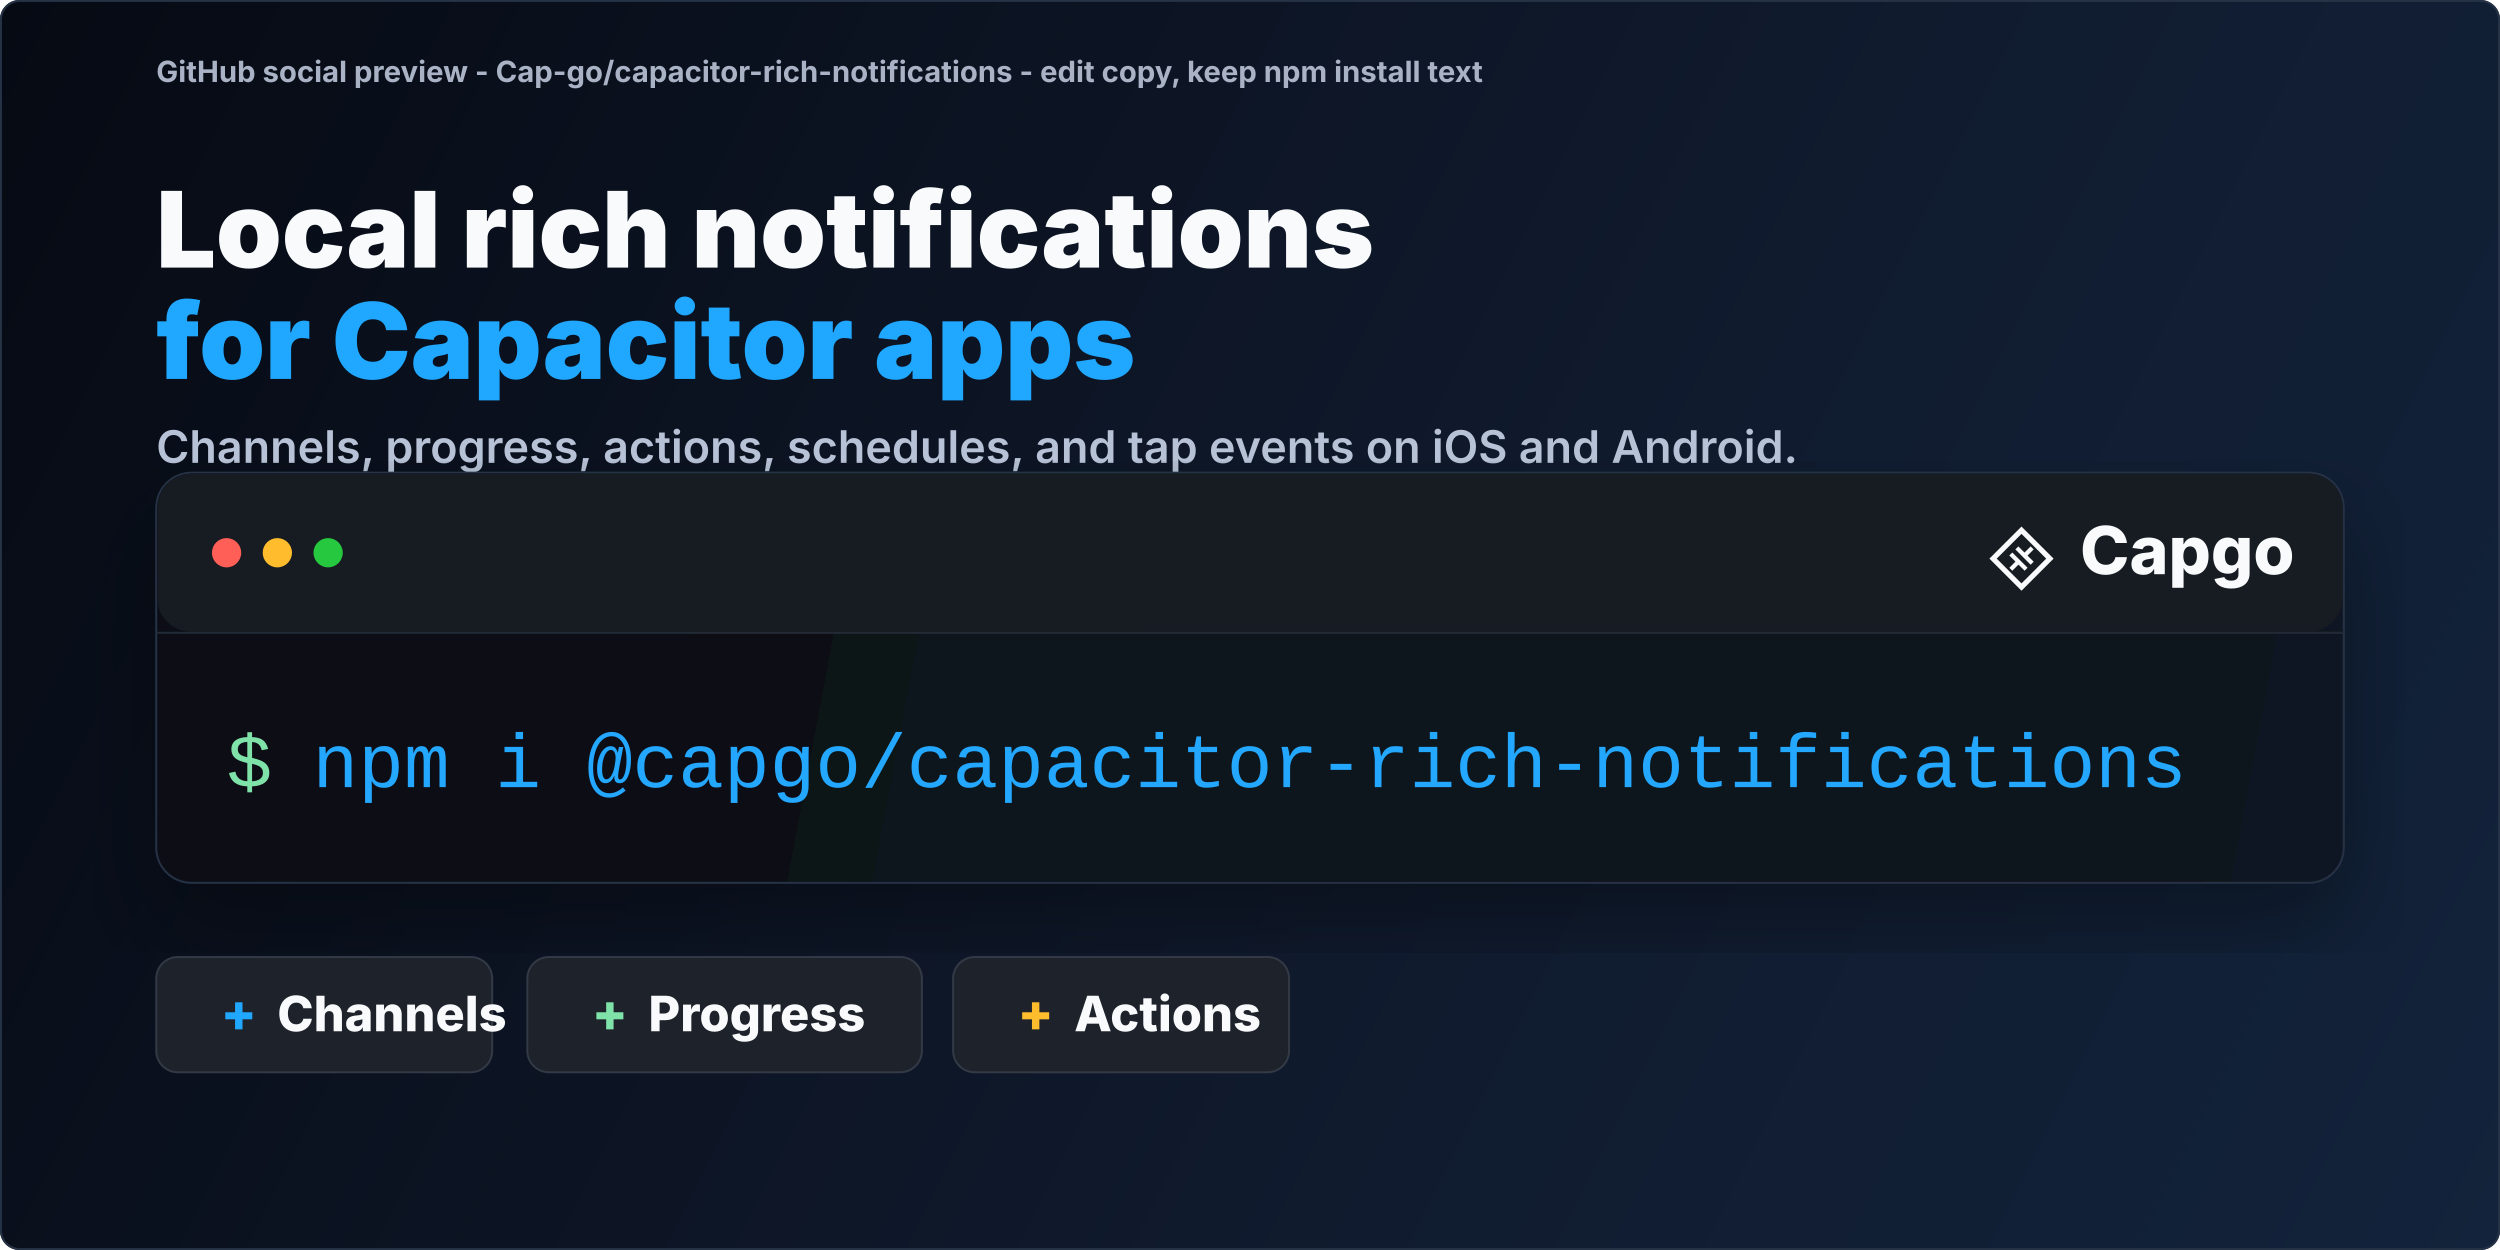
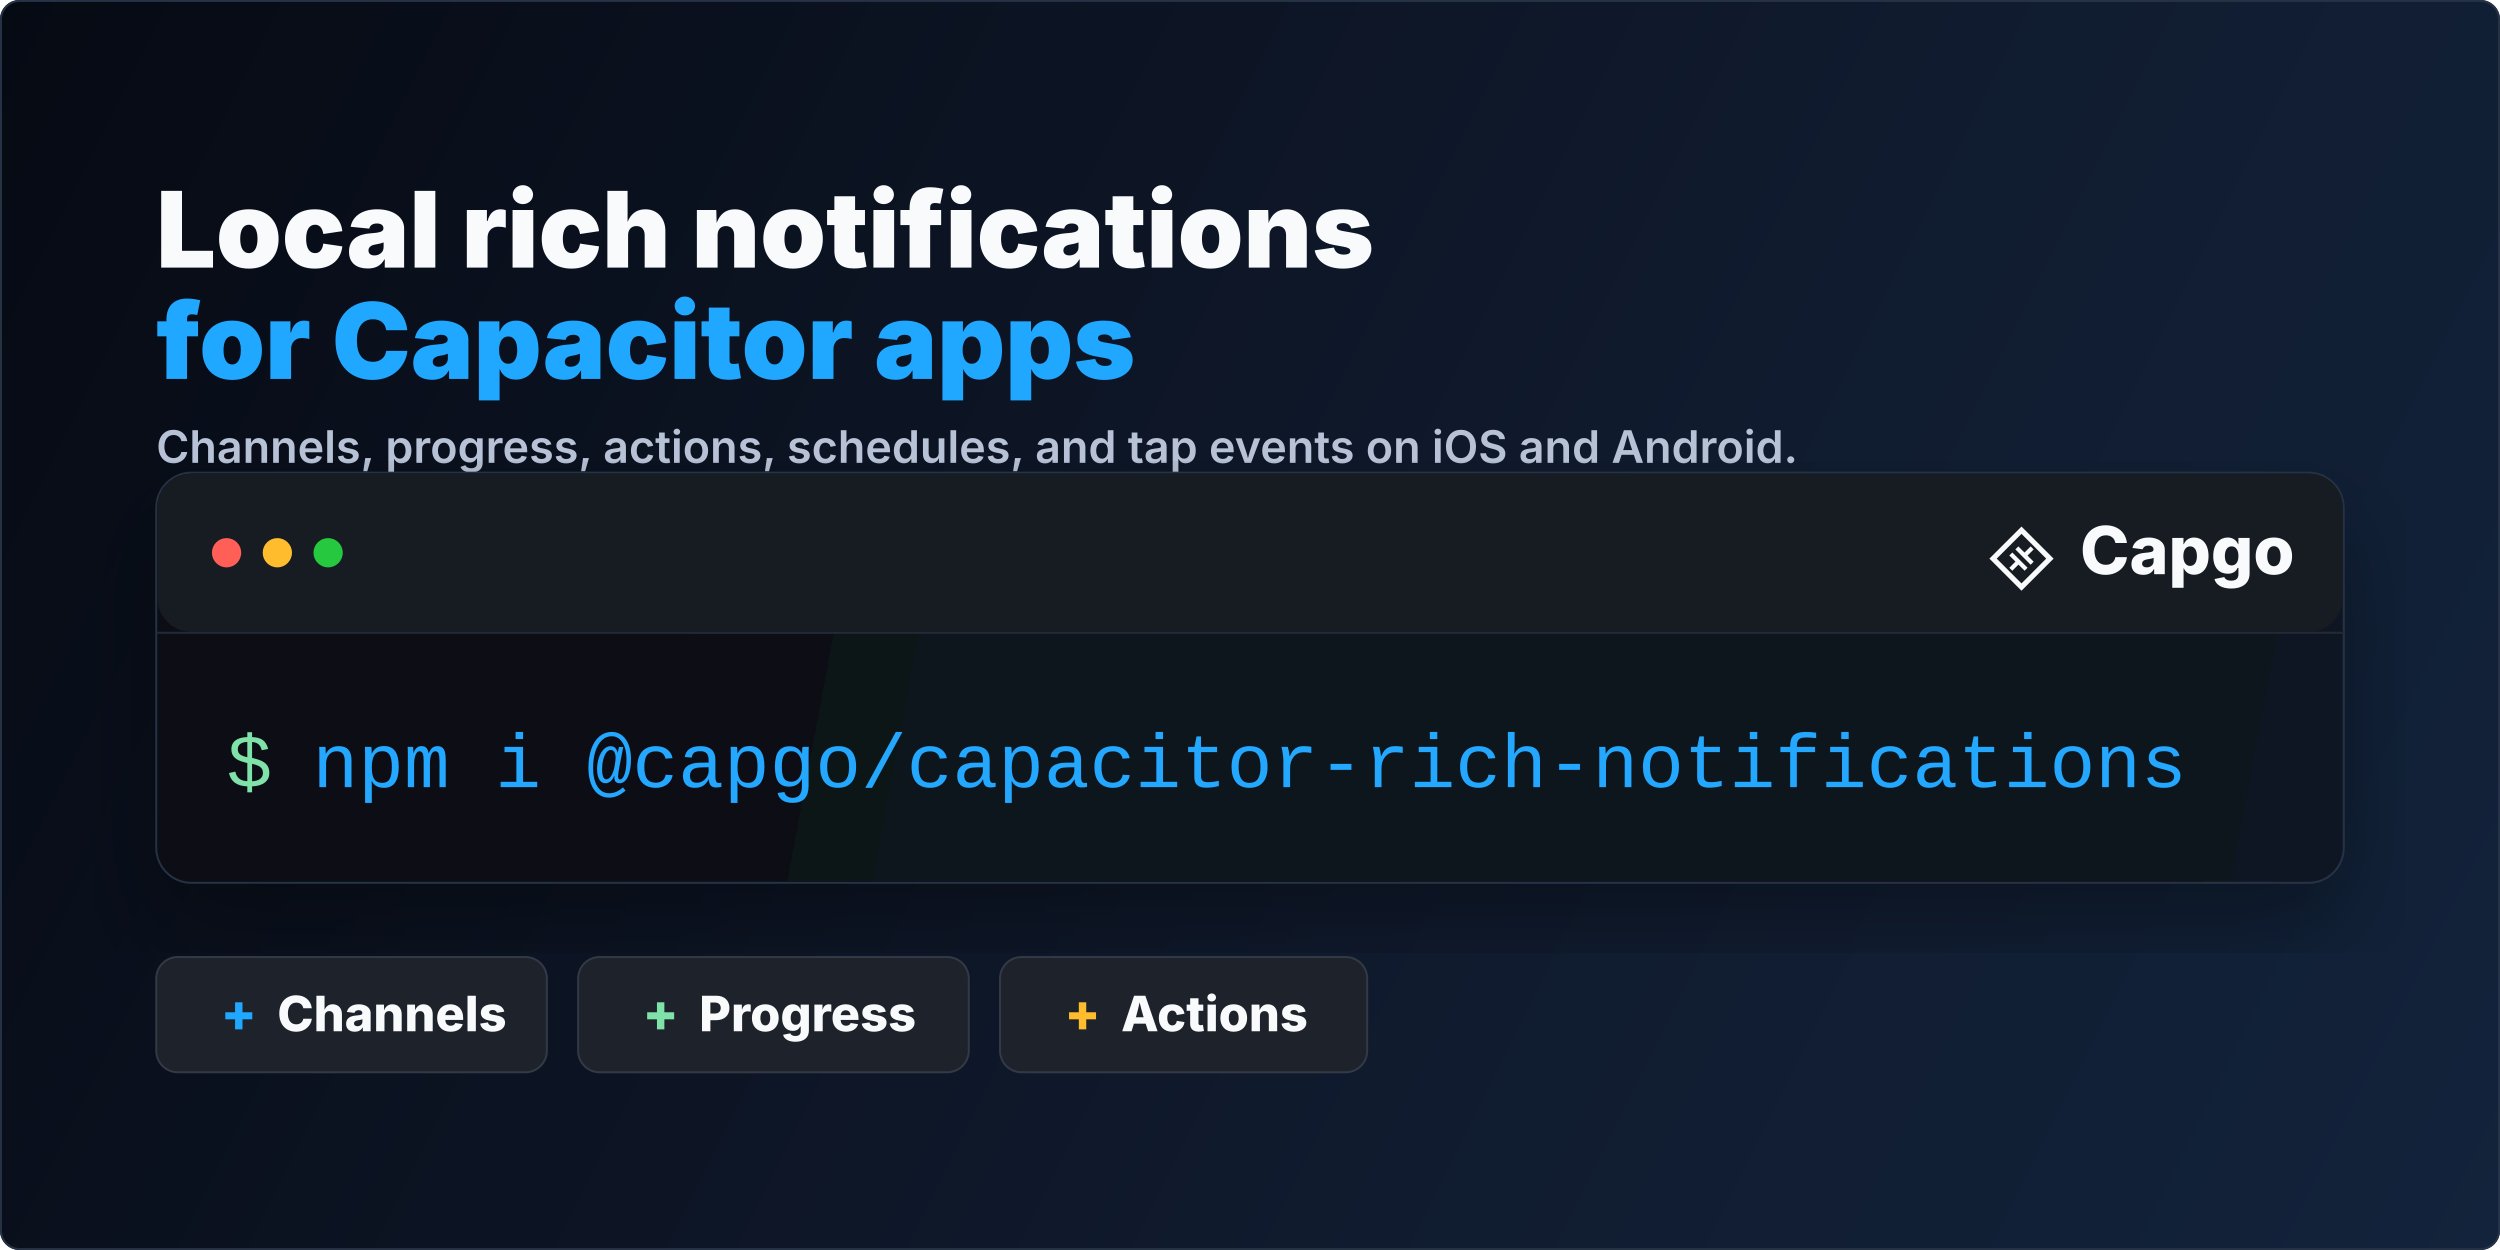
<svg xmlns="http://www.w3.org/2000/svg" width="1280" height="640" viewBox="0 0 1280 640" fill="none">
  <defs>
    <linearGradient id="background" x1="0" y1="0" x2="1280" y2="640" gradientUnits="userSpaceOnUse">
      <stop stop-color="#060A13" />
      <stop offset="0.58" stop-color="#101A2D" />
      <stop offset="1" stop-color="#12233B" />
    </linearGradient>
    <linearGradient id="panel" x1="80" y1="242" x2="1200" y2="452" gradientUnits="userSpaceOnUse">
      <stop stop-color="#0B0F16" />
      <stop offset="1" stop-color="#111720" />
    </linearGradient>
    <filter id="shadow" x="48" y="214" width="1184" height="274" color-interpolation-filters="sRGB" filterUnits="userSpaceOnUse">
      <feDropShadow dx="0" dy="22" stdDeviation="24" flood-color="#02050B" flood-opacity="0.35" />
    </filter>
-     <clipPath id="metaClip">
-       <rect x="80" y="24" width="1040" height="30" />
-     </clipPath>
    <clipPath id="headlineClip">
      <rect x="80" y="78" width="1080" height="128" />
    </clipPath>
    <clipPath id="descriptionClip">
      <rect x="80" y="212" width="980" height="42" />
    </clipPath>
    <clipPath id="commandClip">
      <rect x="160" y="360" width="990" height="72" />
    </clipPath>
    <clipPath id="badgeOneClip">
-       <rect x="62" y="16" width="120" height="34" />
+       <rect x="62" y="16" width="150" height="34" />
    </clipPath>
    <clipPath id="badgeTwoClip">
      <rect x="62" y="16" width="150" height="34" />
    </clipPath>
    <clipPath id="badgeThreeClip">
-       <rect x="62" y="16" width="120" height="34" />
+       <rect x="62" y="16" width="140" height="34" />
    </clipPath>
  </defs>
  <rect width="1280" height="640" rx="10" fill="url(#background)" />
  <rect x="0.5" y="0.5" width="1279" height="639" rx="9.5" stroke="#263245" />
-   <text x="80" y="42" clip-path="url(#metaClip)" fill="#A9B3C5" font-family="Inter, ui-sans-serif, system-ui, -apple-system, BlinkMacSystemFont, Segoe UI, sans-serif" font-size="15" font-weight="700" letter-spacing="0">
-     GitHub social preview - Cap-go/capacitor-rich-notifications - edit copy, keep npm install text
-   </text>
  <g clip-path="url(#headlineClip)">
    <text x="80" y="137" fill="#F8FAFC" font-family="Inter, ui-sans-serif, system-ui, -apple-system, BlinkMacSystemFont, Segoe UI, sans-serif" font-size="54" font-weight="850" letter-spacing="0">
      Local rich notifications
    </text>
    <text x="80" y="194" fill="#20A7FF" font-family="Inter, ui-sans-serif, system-ui, -apple-system, BlinkMacSystemFont, Segoe UI, sans-serif" font-size="54" font-weight="850" letter-spacing="0">
      for Capacitor apps
    </text>
  </g>
  <text x="80" y="237" clip-path="url(#descriptionClip)" fill="#B7C2D6" font-family="Inter, ui-sans-serif, system-ui, -apple-system, BlinkMacSystemFont, Segoe UI, sans-serif" font-size="23" font-weight="600" letter-spacing="0">
    Channels, progress, actions, schedules, and tap events on iOS and Android.
  </text>
  <g filter="url(#shadow)">
    <rect x="80" y="242" width="1120" height="210" rx="18" fill="url(#panel)" stroke="#253044" />
    <rect x="80.5" y="242.5" width="1119" height="81" rx="17.5" fill="#151A21" />
    <path d="M80 324H1200" stroke="#242B36" />
    <circle cx="116" cy="283" r="7.5" fill="#FF5F57" />
    <circle cx="142" cy="283" r="7.5" fill="#FFBD2E" />
    <circle cx="168" cy="283" r="7.5" fill="#28C840" />
  </g>
  <g transform="translate(1018 269)">
    <g transform="scale(0.03320312)">
      <path fill="#F8FAFC" d="M264.2 265.3 17 512.5 264.5 760 512 1007.5 759.5 760 1007 512.5 759.8 265.3C623.8 129.3 512.3 18 512 18c-.3 0-111.8 111.3-247.8 247.3zm438.5 55.9C807.4 425.9 893 511.9 893 512.5c0 .5-85.7 86.7-190.5 191.5L512 894.5l-191-191-191-191 190.7-190.7c105-105 191-190.8 191.3-190.8.3 0 86.1 85.6 190.7 190.2z" />
      <path fill="#F8FAFC" d="M440.8 347c-12.6 12.6-22.8 23.3-22.8 23.7 0 .5 53 53.7 117.8 118.4l117.7 117.7 23.2-23.3 23.1-23.2-47.4-47.4-47.4-47.4 47.5-47.5 47.5-47.5-23.3-23.3-23.2-23.2-47.5 47.5-47.5 47.5-47.5-47.4-47.5-47.5-22.7 22.9zM347 441.2 324.5 464l47.3 47.3 47.2 47.2-47.4 47.7-47.3 47.6 23 23 23 23 47.5-47.5 47.5-47.5 47.3 47.3c26 26 47.5 47.1 47.8 46.9 6.6-6.3 45.6-45.5 45.6-45.9 0-1.2-234.5-235.1-235.5-234.9-.6 0-11.1 10.4-23.5 23z" />
    </g>
    <text x="47" y="25" fill="#F8FAFC" font-family="Inter, ui-sans-serif, system-ui, -apple-system, BlinkMacSystemFont, Segoe UI, sans-serif" font-size="34" font-weight="760" letter-spacing="0">
      Capgo
    </text>
  </g>
  <text x="116" y="403" fill="#7FE2A9" font-family="SFMono-Regular, Fira Code, Consolas, Liberation Mono, monospace" font-size="39" letter-spacing="0">
    $
  </text>
  <text x="160" y="403" clip-path="url(#commandClip)" fill="#23A7FF" font-family="SFMono-Regular, Fira Code, Consolas, Liberation Mono, monospace" font-size="39" letter-spacing="0">
    npm i @capgo/capacitor-rich-notifications
  </text>
  <g transform="translate(80 490)">
-     <rect width="172" height="59" rx="11" fill="#1D222B" stroke="#333A46" />
+     <rect width="200" height="59" rx="11" fill="#1D222B" stroke="#333A46" />
    <text x="33" y="38" fill="#20A7FF" font-family="Inter, ui-sans-serif, system-ui, sans-serif" font-size="27" font-weight="760">+</text>
    <text x="62" y="38" clip-path="url(#badgeOneClip)" fill="#F8FAFC" font-family="Inter, ui-sans-serif, system-ui, sans-serif" font-size="25" font-weight="760" letter-spacing="0">
      Channels
    </text>
  </g>
-   <g transform="translate(270 490)">
-     <rect width="202" height="59" rx="11" fill="#1D222B" stroke="#333A46" />
+   <g transform="translate(296 490)">
+     <rect width="200" height="59" rx="11" fill="#1D222B" stroke="#333A46" />
    <text x="33" y="38" fill="#7FE2A9" font-family="Inter, ui-sans-serif, system-ui, sans-serif" font-size="27" font-weight="760">+</text>
    <text x="62" y="38" clip-path="url(#badgeTwoClip)" fill="#F8FAFC" font-family="Inter, ui-sans-serif, system-ui, sans-serif" font-size="25" font-weight="760" letter-spacing="0">
      Progress
    </text>
  </g>
-   <g transform="translate(488 490)">
-     <rect width="172" height="59" rx="11" fill="#1D222B" stroke="#333A46" />
+   <g transform="translate(512 490)">
+     <rect width="188" height="59" rx="11" fill="#1D222B" stroke="#333A46" />
    <text x="33" y="38" fill="#FFBD2E" font-family="Inter, ui-sans-serif, system-ui, sans-serif" font-size="27" font-weight="760">+</text>
    <text x="62" y="38" clip-path="url(#badgeThreeClip)" fill="#F8FAFC" font-family="Inter, ui-sans-serif, system-ui, sans-serif" font-size="25" font-weight="760" letter-spacing="0">
      Actions
    </text>
  </g>
</svg>
